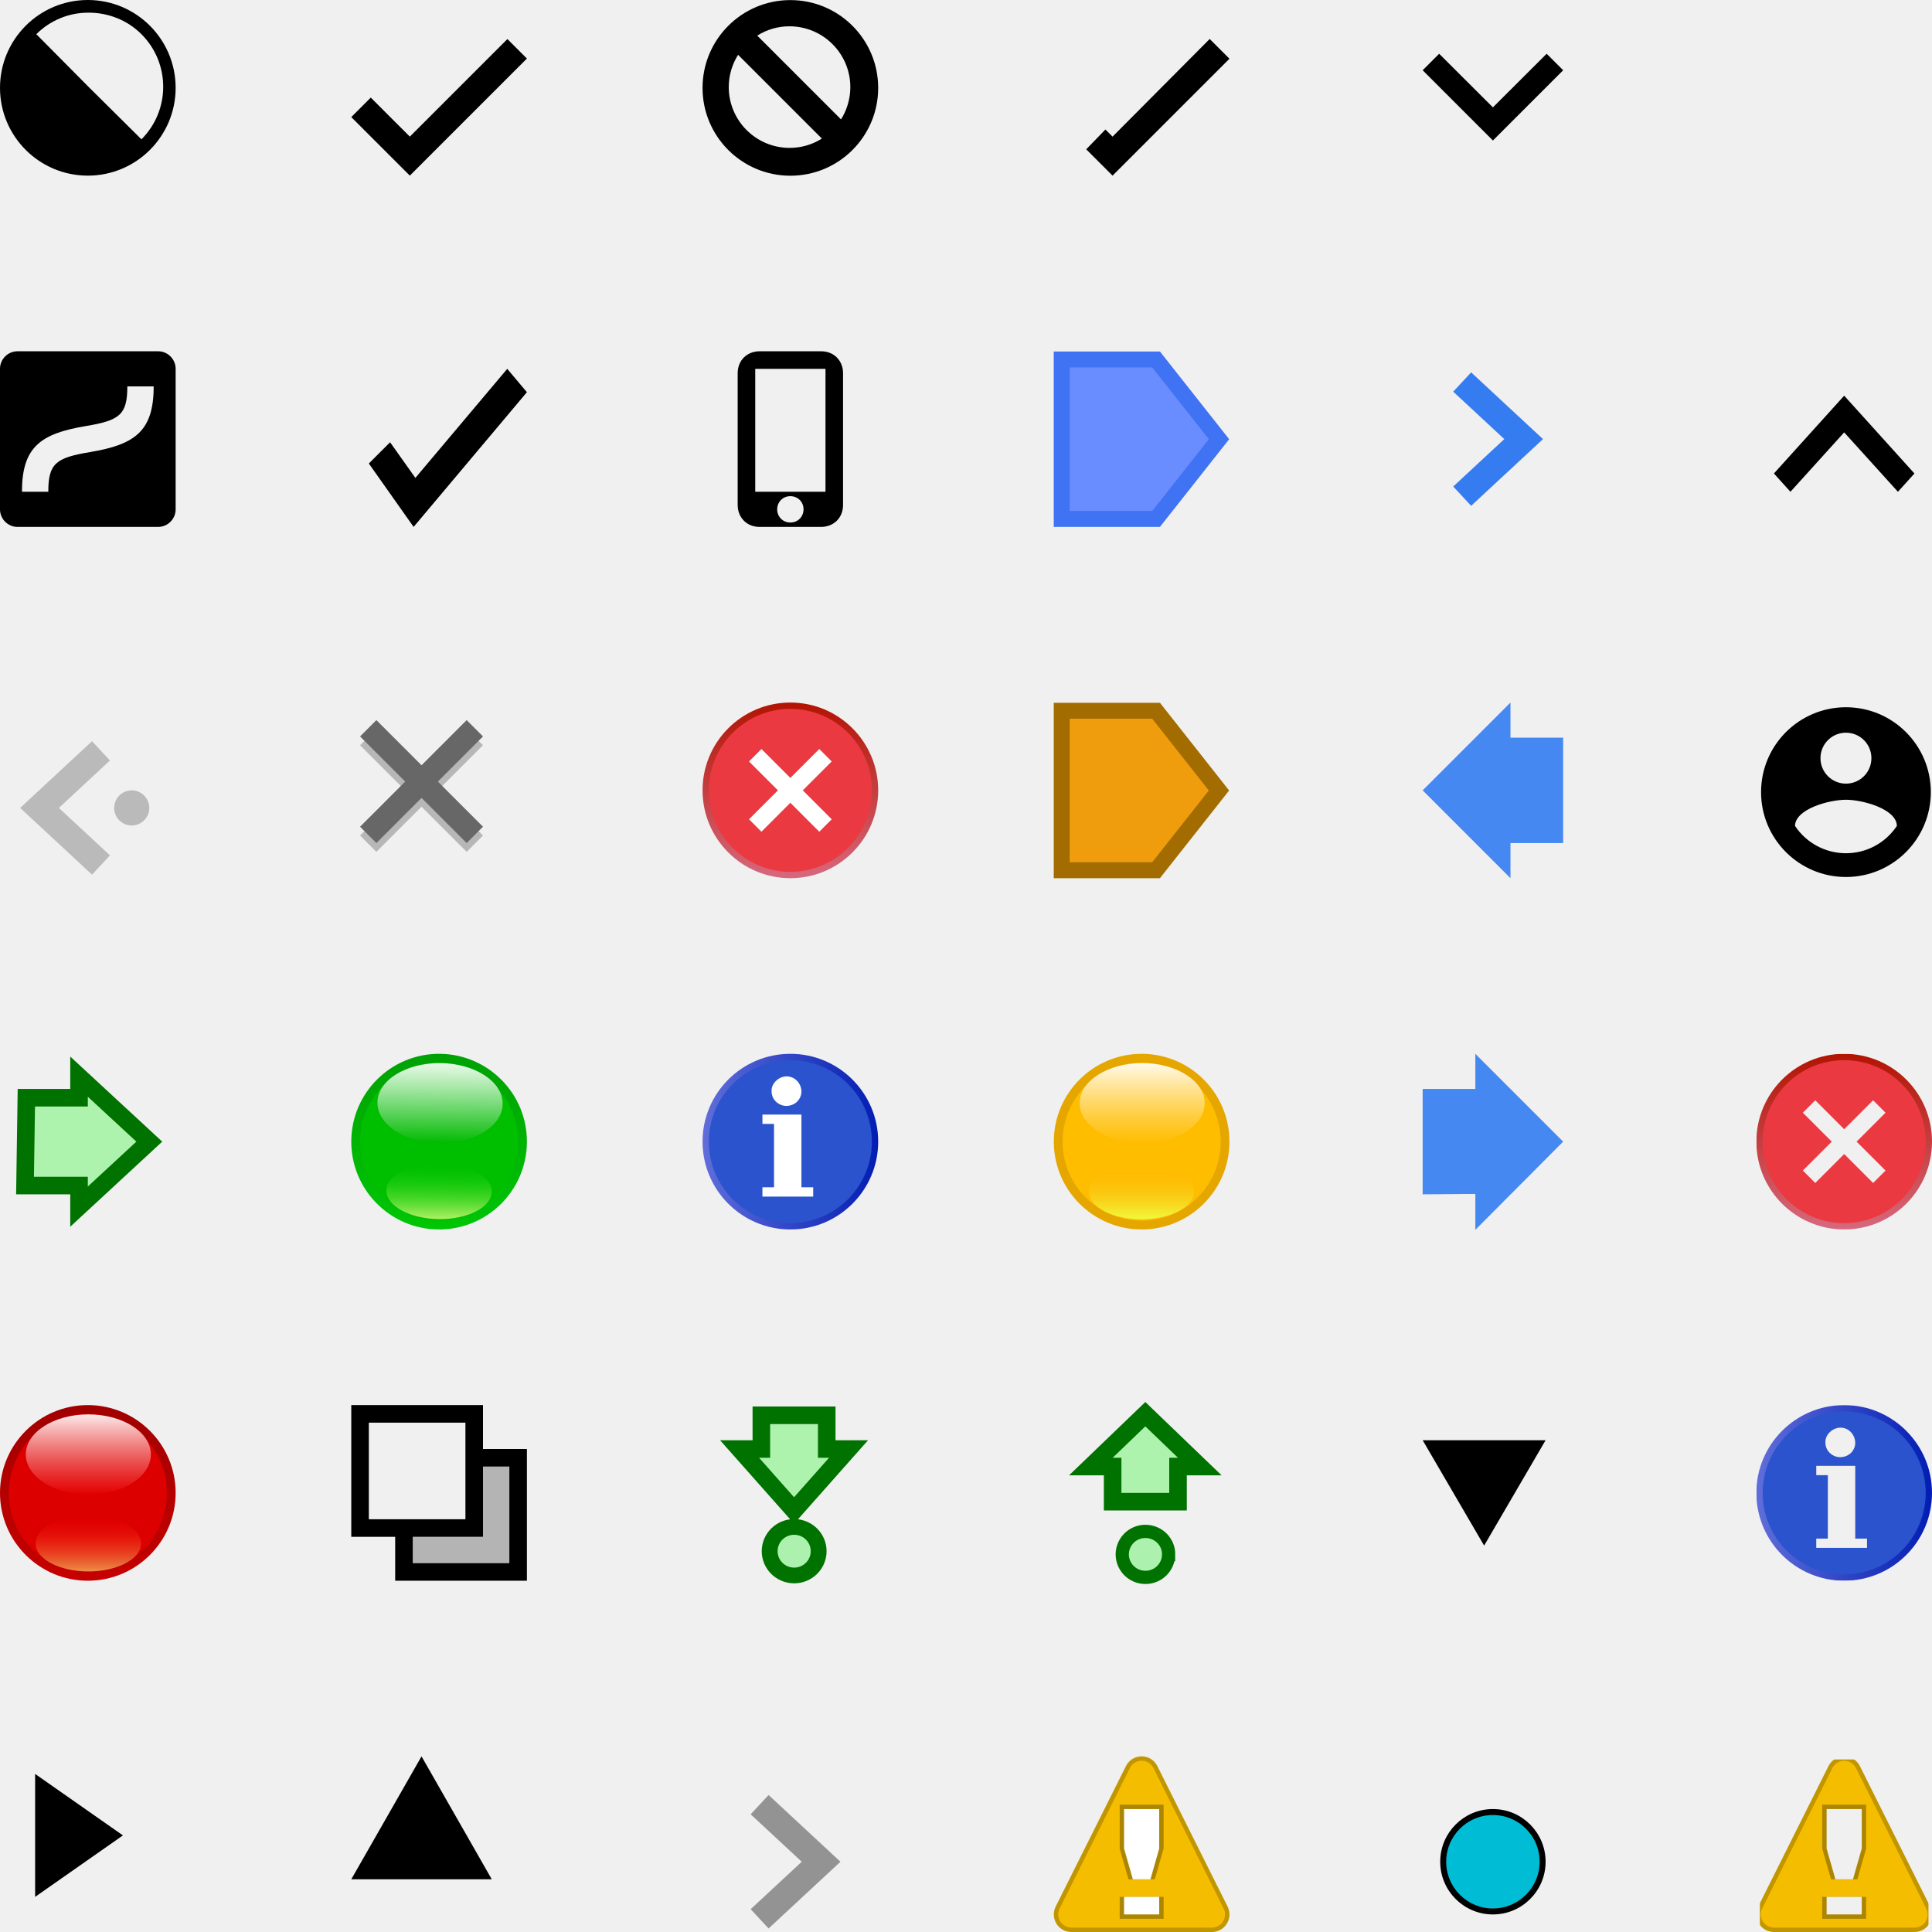
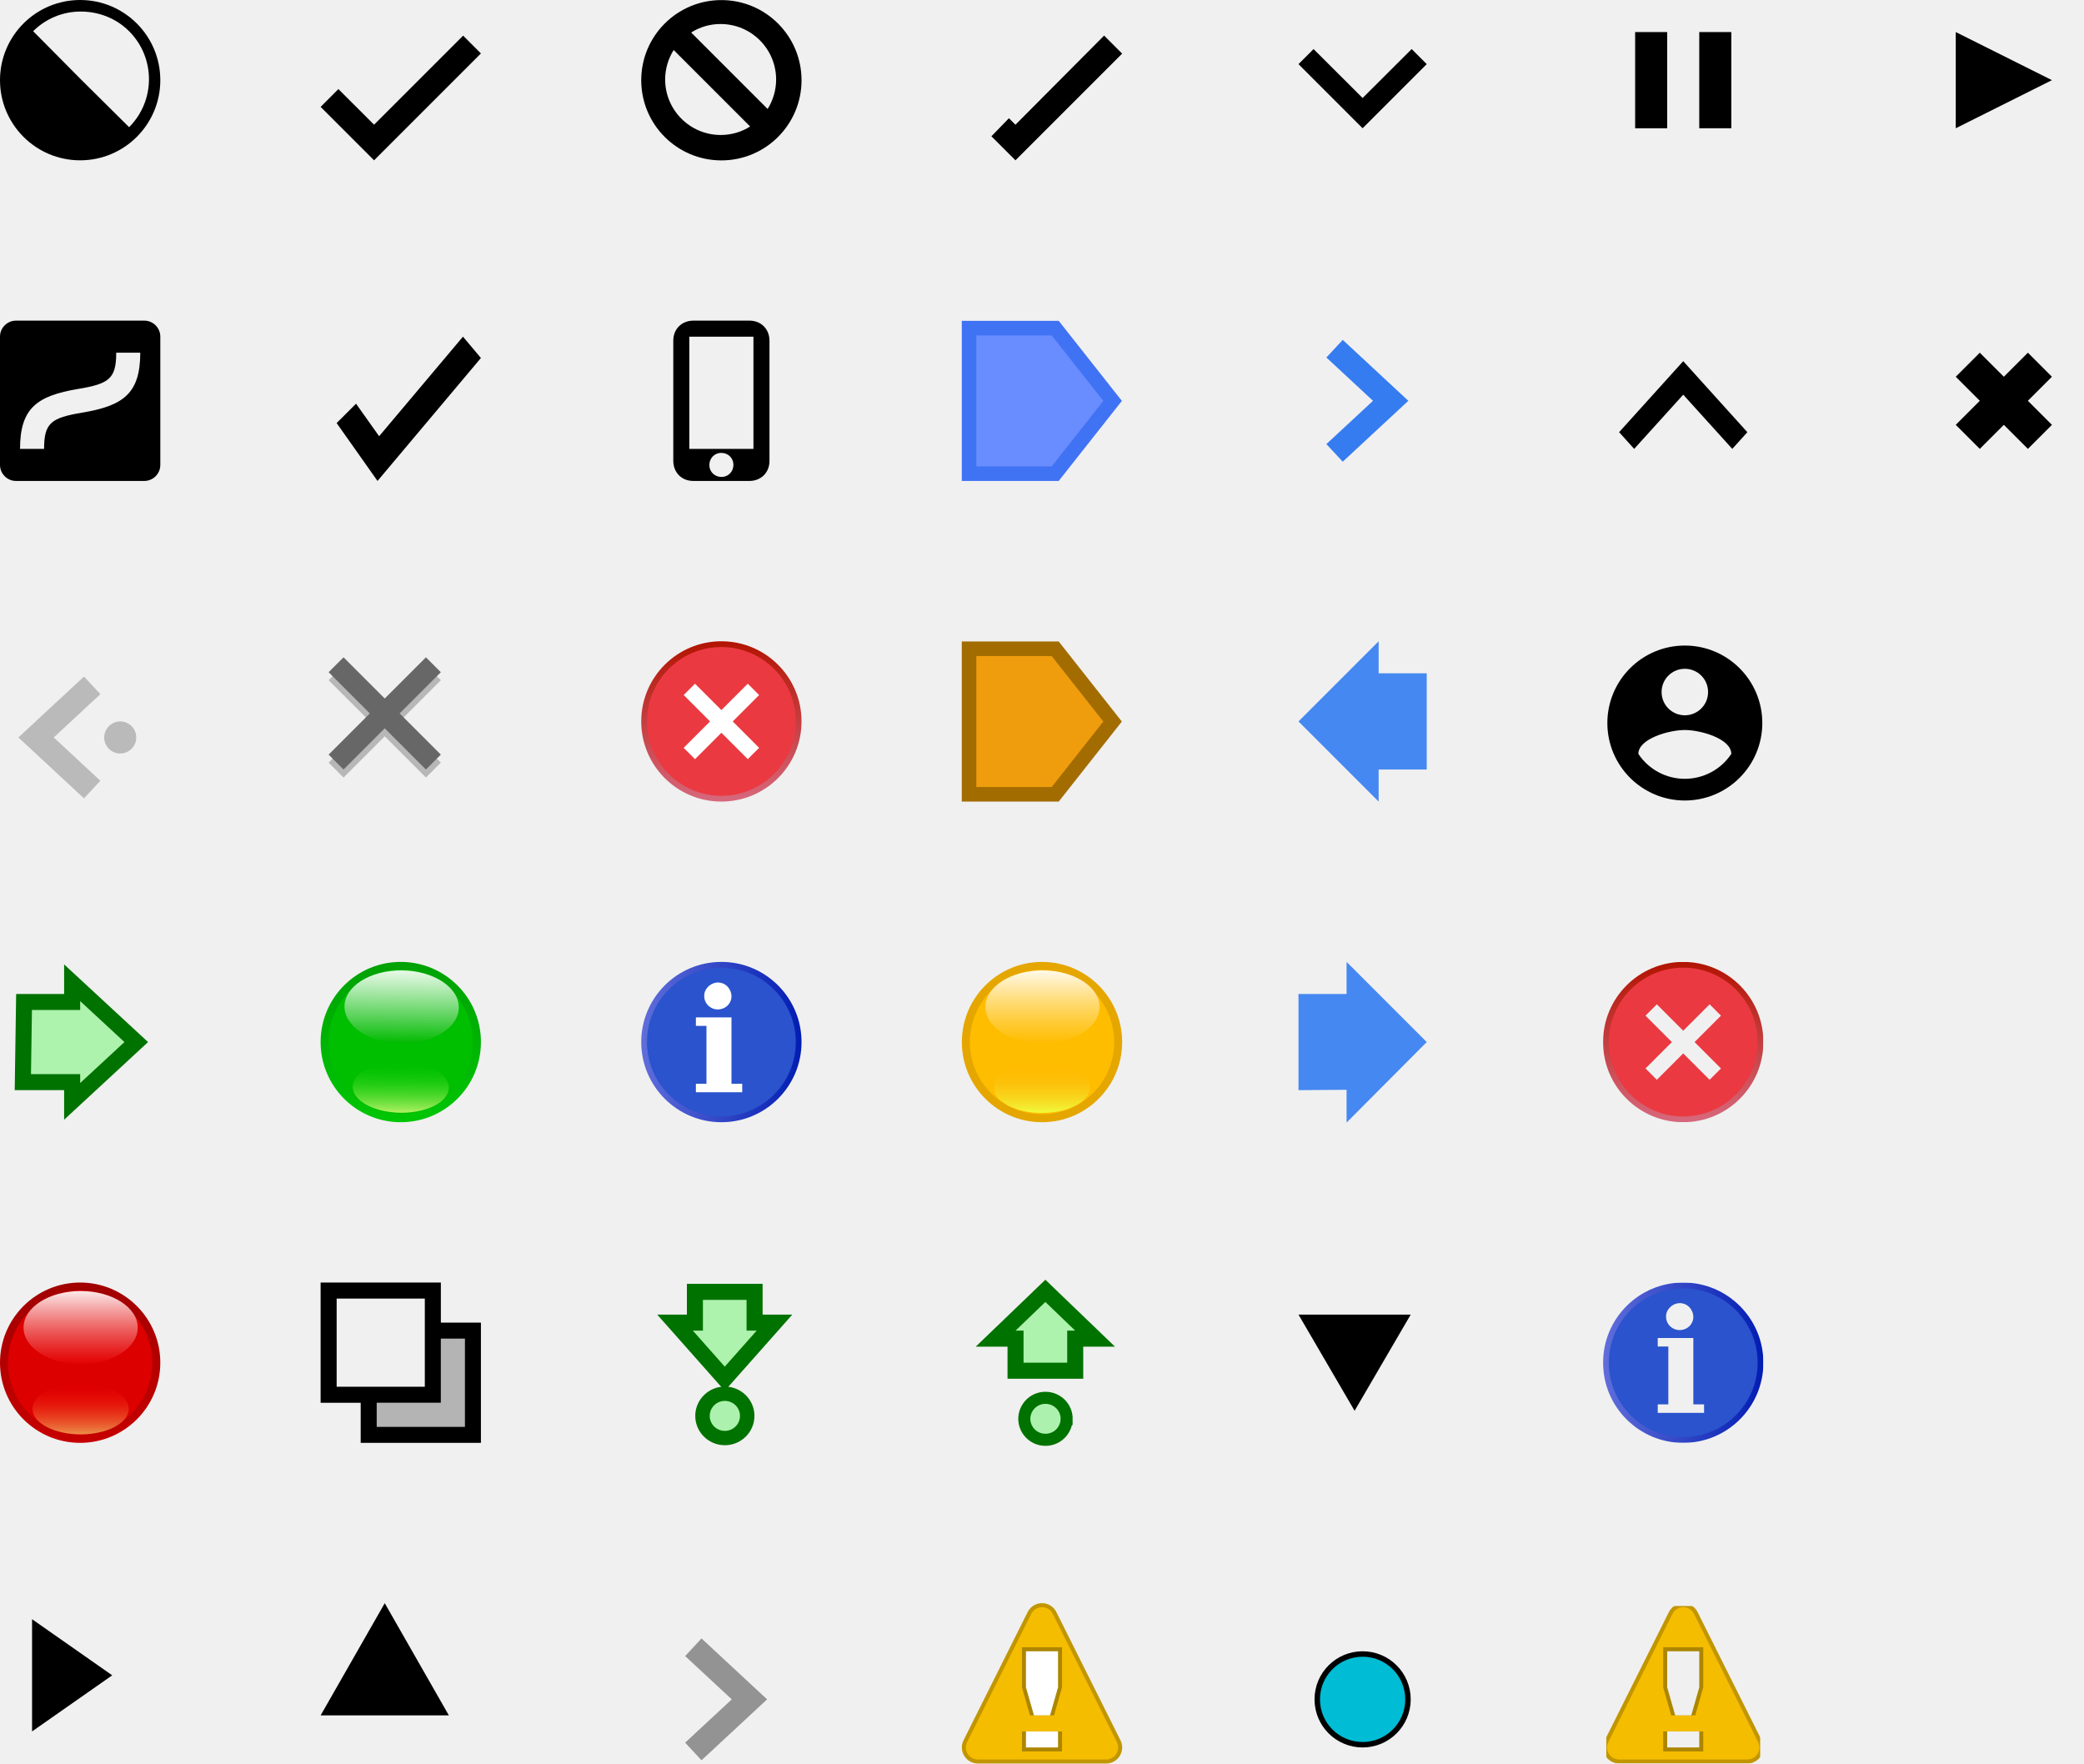
- <svg xmlns="http://www.w3.org/2000/svg" xmlns:xlink="http://www.w3.org/1999/xlink" width="110" height="110">
+ <svg xmlns="http://www.w3.org/2000/svg" xmlns:xlink="http://www.w3.org/1999/xlink" width="130" height="110">
  <defs>
    <linearGradient id="y" x1="113" x2="127" y1="104" y2="104" gradientTransform="translate(-.714 -69.286) scale(.71429)" gradientUnits="userSpaceOnUse" xlink:href="#a" />
    <linearGradient id="a">
      <stop stop-color="#606eda" offset="0" />
      <stop stop-color="#021db2" offset="1" />
    </linearGradient>
    <linearGradient id="A" x2="24" gradientTransform="matrix(0 -.41667 -.41667 0 25 10)" gradientUnits="userSpaceOnUse" xlink:href="#b" />
    <linearGradient id="b">
      <stop stop-color="#d7687d" offset="0" />
      <stop stop-color="#b21402" offset="1" />
    </linearGradient>
  </defs>
  <path d="M0 20.995c0-.55.456-.995.995-.995h8.01c.55 0 .995.455.995.995v8.01c0 .549-.456.995-.995.995H.995C.445 30 0 29.544 0 29.004zm5.123 4.744C7.691 25.312 8.75 24.546 8.75 22h-1.5c0 1.62-.44 1.939-2.373 2.26-2.568.429-3.627 1.194-3.627 3.74h1.5c0-1.62.44-1.937 2.373-2.26zM23.65 27.21l-1.44-2.03L21 26.39 23.55 30 30 22.33 28.88 21z" />
  <path d="M6.5 46c0 .55.45 1 1 1s1-.45 1-1-.45-1-1-1-1 .45-1 1" fill="#bababa" />
  <path d="M5.75 42.75L2.25 46l3.5 3.25" fill="none" stroke="#bababa" stroke-width="1.5" />
  <path d="M27.5 42.43l-.93-.93L24 44.07l-2.57-2.57-.93.93L23.07 45l-2.57 2.57.93.93L24 45.93l2.57 2.57.93-.93L24.93 45l2.57-2.57z" fill-opacity=".24" />
  <path d="M27.5 41.93l-.93-.93L24 43.57 21.43 41l-.93.93 2.57 2.57-2.57 2.57.93.93L24 45.43 26.57 48l.93-.93-2.57-2.57 2.57-2.57z" fill="#676767" />
  <path d="M43.25 20c-.7 0-1.25.5-1.25 1.25v7.5c0 .7.5 1.25 1.25 1.25h3.5c.7 0 1.25-.5 1.25-1.25v-7.5c0-.7-.5-1.25-1.25-1.25zM43 21h4v7h-4zm2 7.25c.4 0 .75.3.75.75 0 .4-.3.75-.75.75-.4 0-.75-.3-.75-.75 0-.4.3-.75.75-.75z" />
  <g transform="translate(40 40)">
    <path transform="translate(-20)" d="M25 0c-2.76 0-5 2.24-5 5s2.24 5 5 5 5-2.24 5-5-2.24-5-5-5" fill="url(#c)" />
    <path d="M.36 5C.36 7.56 2.44 9.64 5 9.64c2.56 0 4.64-2.08 4.64-4.64C9.64 2.44 7.56.36 5 .36 2.44.36.36 2.44.36 5" fill="#eb3941" />
    <path d="M3 3l4 4M7 3L3 7" stroke="#fff" />
    <defs>
      <linearGradient id="d">
        <stop stop-color="#d7687d" offset="0" />
        <stop stop-color="#b21402" offset="1" />
      </linearGradient>
      <linearGradient id="c" x2="24" gradientTransform="matrix(0 -.41667 -.41667 0 25 10)" gradientUnits="userSpaceOnUse" xlink:href="#d" />
    </defs>
  </g>
  <path d="M4.5 61.3l4 3.7-4 3.7v-1.2H1.425l.075-5h3z" fill="#adf2ad" stroke="#007200" />
  <g transform="translate(20 60)">
-     <path transform="translate(-140)" d="M144.95 10A5.002 5.002 0 0 1 140 4.95 5.002 5.002 0 0 1 145.05 0c2.76.03 4.98 2.29 4.95 5.05a5.002 5.002 0 0 1-5.05 4.95z" fill="url(#e)" />
-     <path d="M9.5 5.05A4.494 4.494 0 0 1 4.95 9.5 4.494 4.494 0 0 1 .5 4.95 4.494 4.494 0 0 1 5.05.5C7.54.53 9.53 2.56 9.5 5.05z" fill="#00be00" />
+     <path transform="translate(-140)" d="M144.95 10A5.002 5.002 0 01140 4.95 5.002 5.002 0 01145.05 0c2.76.03 4.98 2.29 4.95 5.05a5.002 5.002 0 01-5.05 4.95z" fill="url(#e)" />
+     <path d="M9.5 5.05A4.494 4.494 0 014.95 9.5 4.494 4.494 0 01.5 4.95 4.494 4.494 0 015.05.5C7.54.53 9.53 2.56 9.5 5.05z" fill="#00be00" />
    <path transform="translate(-140)" d="M145.08.53c1.97.02 3.55 1.06 3.54 2.32-.01 1.26-1.62 2.26-3.59 2.24-1.97-.02-3.55-1.06-3.54-2.32.01-1.26 1.62-2.26 3.59-2.24z" fill="url(#f)" />
    <path transform="translate(-140)" d="M144.98 9.41c1.66.02 3.01-.68 3.02-1.56.01-.88-1.33-1.61-2.98-1.63-1.66-.02-3.01.68-3.02 1.56-.01.88 1.33 1.61 2.98 1.63z" fill="url(#g)" />
    <defs>
      <linearGradient id="h">
        <stop stop-color="#00d600" stop-opacity="0" offset="0" />
        <stop stop-color="#d8fc7b" stop-opacity=".81" offset="1" />
      </linearGradient>
      <linearGradient id="i">
        <stop stop-color="#00ba00" offset="0" />
        <stop stop-color="#fff" stop-opacity=".91" offset="1" />
      </linearGradient>
      <linearGradient id="j">
        <stop stop-color="#00a104" offset="0" />
        <stop stop-color="#00c605" offset="1" />
      </linearGradient>
      <linearGradient id="g" x1="227.88" x2="235.12" y1="103.16" y2="103.16" gradientTransform="matrix(-.0048 .4396 .78038 .00853 65.608 -94.834)" gradientUnits="userSpaceOnUse" xlink:href="#h" />
      <linearGradient id="f" x1="227.88" x2="235.12" y1="103.16" y2="103.16" gradientTransform="matrix(.00687 -.62923 .9267 .01012 47.871 147.44)" gradientUnits="userSpaceOnUse" xlink:href="#i" />
      <linearGradient id="e" x1="227.88" x2="235.12" y1="103.16" y2="103.16" gradientTransform="matrix(-.01507 1.3791 -1.3006 -.0142 282.66 -312.8)" gradientUnits="userSpaceOnUse" xlink:href="#j" />
    </defs>
  </g>
  <g transform="translate(40 60)">
    <path transform="translate(-80)" d="M85 0c-2.76 0-5 2.24-5 5s2.24 5 5 5 5-2.24 5-5-2.24-5-5-5" fill="url(#k)" />
    <path d="M.36 5C.36 7.56 2.44 9.64 5 9.64c2.56 0 4.64-2.08 4.64-4.64C9.64 2.44 7.56.36 5 .36 2.44.36.36 2.44.36 5" fill="#2a53cd" />
-     <path d="M3.93 2.14c-.03-.53.55-.97 1.06-.83.5.12.79.73.56 1.18-.2.44-.79.61-1.2.36a.812.812 0 0 1-.42-.71zm1.7 5.46h.67v.53H3.41V7.6h.66V3.99h-.66v-.53h2.22V7.6z" fill="#fff" />
+     <path d="M3.93 2.14c-.03-.53.55-.97 1.06-.83.5.12.79.73.56 1.18-.2.44-.79.61-1.2.36a.812.812 0 01-.42-.71zm1.7 5.46h.67v.53H3.41V7.6h.66V3.99h-.66v-.53h2.22V7.6z" fill="#fff" />
    <defs>
      <linearGradient id="l">
        <stop stop-color="#606eda" offset="0" />
        <stop stop-color="#021db2" offset="1" />
      </linearGradient>
      <linearGradient id="k" x1="113" x2="127" y1="104" y2="104" gradientTransform="translate(-.714 -69.286) scale(.71429)" gradientUnits="userSpaceOnUse" xlink:href="#l" />
    </defs>
  </g>
  <path d="M60.45 20.467v9.079h5.373l3.582-4.54-3.582-4.539z" fill="#698cfe" stroke="#4073f4" stroke-width=".908" />
  <path d="M60.45 40.467v9.08h5.372l3.581-4.54-3.581-4.54z" fill="#ef9d0d" stroke="#a36c01" stroke-width=".908" />
  <g transform="translate(60 60)">
    <path d="M5 10c-2.76 0-5-2.24-5-5s2.24-5 5-5 5 2.24 5 5-2.24 5-5 5z" fill="#e5a600" />
    <path d="M9.5 5c0 2.49-2.01 4.5-4.5 4.5S.5 7.49.5 5 2.51.5 5 .5 9.5 2.51 9.5 5z" fill="#ffbd00" />
    <path transform="translate(-160)" d="M165.03.53c1.97 0 3.56 1.02 3.56 2.28 0 1.26-1.59 2.28-3.56 2.28s-3.56-1.02-3.56-2.28c0-1.26 1.59-2.28 3.56-2.28z" fill="url(#m)" />
    <path transform="translate(-160)" d="M164.99 9.42c1.66 0 3-.71 3-1.59 0-.88-1.34-1.59-3-1.59s-3 .71-3 1.59c0 .88 1.34 1.59 3 1.59z" fill="url(#n)" />
    <defs>
      <linearGradient id="o">
        <stop stop-color="#ffa801" stop-opacity="0" offset="0" />
        <stop stop-color="#f0fb3d" offset="1" />
      </linearGradient>
      <linearGradient id="p">
        <stop stop-color="#ffbd00" stop-opacity=".65" offset="0" />
        <stop stop-color="#fff" stop-opacity=".91" offset="1" />
      </linearGradient>
      <linearGradient id="n" x1="227.88" x2="235.12" y1="103.16" y2="103.16" gradientTransform="matrix(0 .43966 .78049 0 84.444 -93.924)" gradientUnits="userSpaceOnUse" xlink:href="#o" />
      <linearGradient id="m" x1="227.88" x2="235.12" y1="103.16" y2="103.16" gradientTransform="matrix(0 -.62931 .92683 0 69.47 148.53)" gradientUnits="userSpaceOnUse" xlink:href="#p" />
    </defs>
  </g>
  <g transform="translate(0 80)">
    <path transform="translate(-120)" d="M125 10c-2.76 0-5-2.24-5-5s2.24-5 5-5 5 2.24 5 5-2.24 5-5 5z" fill="url(#q)" />
    <path d="M9.5 5c0 2.49-2.01 4.5-4.5 4.5S.5 7.49.5 5 2.51.5 5 .5 9.5 2.51 9.5 5z" fill="#d00" />
    <path transform="translate(-120)" d="M125.03.53c1.97 0 3.56 1.02 3.56 2.28 0 1.26-1.59 2.28-3.56 2.28s-3.56-1.02-3.56-2.28c0-1.26 1.59-2.28 3.56-2.28z" fill="url(#r)" />
    <path transform="translate(-120)" d="M125.03 9.47c1.66 0 3-.71 3-1.59 0-.88-1.34-1.59-3-1.59s-3 .71-3 1.59c0 .88 1.34 1.59 3 1.59z" fill="url(#s)" />
    <defs>
      <linearGradient id="t">
        <stop stop-color="red" stop-opacity="0" offset="0" />
        <stop stop-color="#f0cb68" stop-opacity=".71" offset="1" />
      </linearGradient>
      <linearGradient id="u">
        <stop stop-color="#e60000" stop-opacity=".65" offset="0" />
        <stop stop-color="#fff" stop-opacity=".91" offset="1" />
      </linearGradient>
      <linearGradient id="v">
        <stop stop-color="#a10000" offset="0" />
        <stop stop-color="#c60000" offset="1" />
      </linearGradient>
      <linearGradient id="s" x1="227.88" x2="235.12" y1="103.16" y2="103.16" gradientTransform="matrix(0 .43966 .78049 0 44.488 -93.88)" gradientUnits="userSpaceOnUse" xlink:href="#t" />
      <linearGradient id="r" x1="227.88" x2="235.12" y1="103.16" y2="103.16" gradientTransform="matrix(0 -.62931 .92683 0 29.47 148.53)" gradientUnits="userSpaceOnUse" xlink:href="#u" />
      <linearGradient id="q" x1="227.88" x2="235.12" y1="103.16" y2="103.16" gradientTransform="matrix(0 1.3793 -1.3008 0 259.08 -314.35)" gradientUnits="userSpaceOnUse" xlink:href="#v" />
    </defs>
  </g>
  <path d="M20 80h10v10H20z" fill="none" />
  <path d="M27.5 82.5V80H20v7.5h2.5V90H30v-7.5zM21 81h5.5v5.5H21zm2.5 6.5h4v-4H29V89h-5.5z" />
  <path d="M23.5 87.5h4v-4H29V89h-5.5z" fill-opacity=".25" />
  <g fill="#acf2ae" stroke="#007200" stroke-width="2.577">
-     <path transform="matrix(.29356 0 0 .2909 2.65 86.864)" d="M144.95 10A5.002 5.002 0 0 1 140 4.95 5.002 5.002 0 0 1 145.05 0c2.76.03 4.98 2.29 4.95 5.05a5.002 5.002 0 0 1-5.05 4.95z" />
-     <path transform="matrix(.29356 0 0 .2909 2.65 86.864)" d="M149.5 5.05a4.494 4.494 0 0 1-4.55 4.45 4.494 4.494 0 0 1-4.45-4.55A4.494 4.494 0 0 1 145.05.5c2.49.03 4.48 2.06 4.45 4.55z" />
+     <path transform="matrix(.29356 0 0 .2909 2.65 86.864)" d="M144.95 10A5.002 5.002 0 01140 4.95 5.002 5.002 0 01145.05 0c2.76.03 4.98 2.29 4.95 5.05a5.002 5.002 0 01-5.05 4.95z" />
+     <path transform="matrix(.29356 0 0 .2909 2.65 86.864)" d="M149.5 5.05a4.494 4.494 0 01-4.55 4.45 4.494 4.494 0 01-4.45-4.55A4.494 4.494 0 01145.05.5c2.49.03 4.48 2.06 4.45 4.55z" />
  </g>
  <path d="M48.313 82.5L45.21 86l-3.102-3.5h1.24v-1.92h3.723v1.92z" fill="#adf2ad" stroke="#007200" />
-   <path d="M66.537 88.514a1.314 1.314 0 0 1-1.335 1.295 1.313 1.313 0 0 1-1.306-1.324 1.314 1.314 0 0 1 1.335-1.294c.731.009 1.315.6 1.307 1.323z" fill="#acf2ae" stroke="#007200" stroke-width=".753" />
+   <path d="M66.537 88.514a1.314 1.314 0 01-1.335 1.295 1.313 1.313 0 01-1.306-1.324 1.314 1.314 0 011.335-1.294c.731.009 1.315.6 1.307 1.323z" fill="#acf2ae" stroke="#007200" stroke-width=".753" />
  <path d="M62.108 83.5l3.102-2.982 3.102 2.982h-1.24v2h-3.723v-2z" fill="#adf2ad" stroke="#007200" />
  <path d="M83.25 21.75l3.5 3.25-3.5 3.25" fill="none" stroke="#367cf1" stroke-width="1.5" />
  <path d="M86 40l-5 5 5 5v-2h3v-6h-3zM84 60l5 5-5 5.022v-2.045L81 68v-6h3z" fill="#4688f1" />
  <path d="M84.5 88l3.5-6h-7M7 104.5L2 101v7M24 100l4 7h-8" />
  <path d="M43.25 102.75l3.5 3.25-3.5 3.25" fill="none" stroke="#939393" stroke-width="1.5" />
  <path d="M61 109l4-8 4 8z" stroke="#c19600" stroke-width="2" stroke-linejoin="round" />
  <path d="M61 109l4-8 4 8z" fill="#f4bd00" stroke="#f5bd00" stroke-width="1.5" stroke-linejoin="round" />
  <path d="M63.75 102.75h2.5v2.5l-.5 1.75h-1.5l-.5-1.75v-2.5m0 5.25h2.5v1.25h-2.5" fill="#ad8601" />
  <path d="M64 103h2v2.25l-.5 1.75h-1l-.5-1.75V103m0 5h2v1h-2" fill="#fff" />
  <text style="line-height:0%" x="3.051" y="118.387" font-weight="400" font-family="sans-serif" letter-spacing="0" word-spacing="0" fill="#ccc">
    <tspan x="3.051" y="118.387" style="line-height:1.25" font-size="8">a</tspan>
  </text>
  <text style="line-height:0%" x="23.051" y="118.387" font-weight="400" font-family="sans-serif" letter-spacing="0" word-spacing="0" fill="#ccc">
    <tspan x="23.051" y="118.387" style="line-height:1.25" font-size="8">b</tspan>
  </text>
  <text style="line-height:0%" x="43.051" y="118.387" font-weight="400" font-family="sans-serif" letter-spacing="0" word-spacing="0" fill="#ccc">
    <tspan x="43.051" y="118.387" style="line-height:1.25" font-size="8">c</tspan>
  </text>
  <text style="line-height:0%" x="63.051" y="118.387" font-weight="400" font-family="sans-serif" letter-spacing="0" word-spacing="0" fill="#ccc">
    <tspan x="63.051" y="118.387" style="line-height:1.25" font-size="8">d</tspan>
  </text>
  <text style="line-height:0%" x="83.051" y="118.387" font-weight="400" font-family="sans-serif" letter-spacing="0" word-spacing="0" fill="#ccc">
    <tspan x="83.051" y="118.387" style="line-height:1.25" font-size="8">e</tspan>
  </text>
  <text style="line-height:0%" x="-7.026" y="107.818" font-weight="400" font-family="sans-serif" letter-spacing="0" word-spacing="0" fill="#ccc">
    <tspan x="-7.026" y="107.818" style="line-height:1.25" font-size="8">1</tspan>
  </text>
  <text style="line-height:0%" x="-6.819" y="87.88" font-weight="400" font-family="sans-serif" letter-spacing="0" word-spacing="0" fill="#ccc">
    <tspan x="-6.819" y="87.88" style="line-height:1.25" font-size="8">2</tspan>
  </text>
  <text style="line-height:0%" x="-6.756" y="67.992" font-weight="400" font-family="sans-serif" letter-spacing="0" word-spacing="0" fill="#ccc">
    <tspan x="-6.756" y="67.992" style="line-height:1.25" font-size="8">3</tspan>
  </text>
  <text style="line-height:0%" x="-6.917" y="47.994" font-weight="400" font-family="sans-serif" letter-spacing="0" word-spacing="0" fill="#ccc">
    <tspan x="-6.917" y="47.994" style="line-height:1.25" font-size="8">4</tspan>
  </text>
  <text style="line-height:0%" x="-7.108" y="28.056" font-weight="400" font-family="sans-serif" letter-spacing="0" word-spacing="0" fill="#ccc">
    <tspan x="-7.108" y="28.056" style="line-height:1.25" font-size="8">5</tspan>
  </text>
  <circle cx="3" cy="3" r="2.5" transform="matrix(1.13208 0 0 1.13208 81.604 102.604)" fill="#00bcd4" stroke="#000" stroke-width=".3" />
-   <path d="M5 0a5 5 0 1 0 0 10A5 5 0 0 0 5 0zm.048.721c1.083 0 2.179.4 3.005 1.226a4.234 4.234 0 0 1 0 5.986L5.048 4.952l-2.98-3.005A4.18 4.18 0 0 1 5.047.721z" />
+   <path d="M5 0a5 5 0 100 10A5 5 0 005 0zm.048.721c1.083 0 2.179.4 3.005 1.226a4.234 4.234 0 010 5.986L5.048 4.952l-2.98-3.005A4.18 4.18 0 015.047.721z" />
  <text style="line-height:0%" x="-6.68" y="8" font-weight="400" font-family="sans-serif" letter-spacing="0" word-spacing="0" fill="#ccc">
    <tspan x="-6.68" y="8" style="line-height:1.25" font-size="8">6</tspan>
  </text>
  <path d="M17.601-2.913h16.232v16.232H17.601z" fill="none" />
  <path d="M21.11 5.556L20 6.667 23.334 10 30 3.334l-1.11-1.111-5.556 5.555z" fill-rule="evenodd" />
-   <path d="M44.954 8.42a3.467 3.467 0 0 1-3.462-3.46c0-.678.2-1.309.531-1.84l4.77 4.77c-.531.338-1.162.53-1.84.53m3.462-3.46c0 .676-.2 1.307-.53 1.838l-4.77-4.77a3.405 3.405 0 0 1 1.839-.53 3.467 3.467 0 0 1 3.461 3.461M45 .005a5 5 0 1 0 0 10 5 5 0 0 0 0-10" />
+   <path d="M44.954 8.42a3.467 3.467 0 01-3.462-3.46c0-.678.2-1.309.531-1.84l4.77 4.77c-.531.338-1.162.53-1.84.53m3.462-3.46c0 .676-.2 1.307-.53 1.838l-4.77-4.77a3.405 3.405 0 011.839-.53 3.467 3.467 0 013.461 3.461M45 .005a5 5 0 100 10 5 5 0 000-10" />
  <path d="M68.875 2.219L63.344 7.78l-.407-.406L61.844 8.5l1.5 1.5L70 3.344l-1.125-1.125z" fill-rule="evenodd" />
  <text style="line-height:0%" x="103.739" y="118.482" font-weight="400" font-family="sans-serif" letter-spacing="0" word-spacing="0" fill="#ccc">
    <tspan x="103.739" y="118.482" style="line-height:1.25" font-size="8">f</tspan>
  </text>
  <g transform="translate(100 100)" mask="url(#w)">
    <path d="M1 9l4-8 4 8z" stroke="#c19600" stroke-width="2" stroke-linejoin="round" />
    <path d="M1 9l4-8 4 8z" fill="#f4bd00" stroke="#f5bd00" stroke-width="1.5" stroke-linejoin="round" />
    <path d="M3.75 2.75h2.5v2.5L5.75 7h-1.5l-.5-1.75v-2.5m0 5.25h2.5v1.25h-2.5" fill="#ad8601" />
    <mask id="w">
      <path fill="#fff" d="M0 0h10v10H0z" />
      <path transform="translate(-60)" d="M64 3h2v2.25L65.5 7h-1L64 5.25V3m0 5h2v1h-2" />
    </mask>
  </g>
  <g transform="translate(100 80)" mask="url(#x)">
    <path transform="translate(-80)" d="M85 0c-2.76 0-5 2.24-5 5s2.24 5 5 5 5-2.24 5-5-2.24-5-5-5" fill="url(#y)" />
    <path d="M.36 5C.36 7.56 2.44 9.64 5 9.64c2.56 0 4.64-2.08 4.64-4.64C9.64 2.44 7.56.36 5 .36 2.44.36.36 2.44.36 5" fill="#2a53cd" />
    <mask id="x">
      <path fill="#fff" d="M0 0h10v10H0z" />
-       <path transform="translate(-80)" d="M83.93 2.14c-.03-.53.55-.97 1.06-.83.5.12.79.73.56 1.18-.2.44-.79.61-1.2.36a.812.812 0 0 1-.42-.71zm1.7 5.46h.67v.53h-2.89V7.6h.66V3.99h-.66v-.53h2.22V7.6z" />
+       <path transform="translate(-80)" d="M83.93 2.14c-.03-.53.55-.97 1.06-.83.5.12.79.73.56 1.18-.2.44-.79.61-1.2.36a.812.812 0 01-.42-.71zm1.7 5.46h.67v.53h-2.89V7.6h.66V3.99h-.66v-.53h2.22V7.6z" />
    </mask>
  </g>
  <g transform="translate(100 60)" mask="url(#z)">
    <path transform="translate(-20)" d="M25 0c-2.76 0-5 2.24-5 5s2.24 5 5 5 5-2.24 5-5-2.24-5-5-5" fill="url(#A)" />
    <path d="M.36 5C.36 7.56 2.44 9.64 5 9.64c2.56 0 4.64-2.08 4.64-4.64C9.64 2.44 7.56.36 5 .36 2.44.36.36 2.44.36 5" fill="#eb3941" />
    <mask id="z">
      <path fill="#fff" d="M0 0h10v10H0z" />
      <path transform="translate(-20)" d="M23 3l4 4M27 3l-4 4" stroke="#000" />
    </mask>
  </g>
  <g>
-     <path d="M105.1 40.267a4.835 4.835 0 0 0-4.833 4.833 4.835 4.835 0 0 0 4.833 4.833 4.835 4.835 0 0 0 4.833-4.833 4.835 4.835 0 0 0-4.833-4.833zm0 1.45c.802 0 1.45.647 1.45 1.45 0 .802-.648 1.45-1.45 1.45-.802 0-1.45-.648-1.45-1.45 0-.803.648-1.45 1.45-1.45zm0 6.863a3.48 3.48 0 0 1-2.9-1.556c.014-.962 1.933-1.489 2.9-1.489.962 0 2.885.527 2.9 1.489a3.48 3.48 0 0 1-2.9 1.556z" />
+     <path d="M105.1 40.267a4.835 4.835 0 00-4.833 4.833 4.835 4.835 0 004.833 4.833 4.835 4.835 0 004.833-4.833 4.835 4.835 0 00-4.833-4.833zm0 1.45c.802 0 1.45.647 1.45 1.45 0 .802-.648 1.45-1.45 1.45-.802 0-1.45-.648-1.45-1.45 0-.803.648-1.45 1.45-1.45zm0 6.863a3.48 3.48 0 01-2.9-1.556c.014-.962 1.933-1.489 2.9-1.489.962 0 2.885.527 2.9 1.489a3.48 3.48 0 01-2.9 1.556z" />
    <path d="M99.3 39.3h11.6v11.6H99.3z" fill="none" />
  </g>
  <path d="M105 22.528l-4 4.43.94 1.042 3.06-3.382L108.06 28l.94-1.041z" />
  <path d="M76.448 14.99h17.528v19.416H76.448z" fill="none" />
-   <path d="M88.06 3.06L85 6.113 81.94 3.06 81 4l4 4 4-4z" />
+   <path d="M88.06 3.06L85 6.113 81.94 3.06 81 4l4 4 4-4zM102 2h2v6h-2z" />
+   <a>
+     <path d="M106 2h2v6h-2z" />
+   </a>
+   <text style="line-height:0%" x="122.66" y="117.219" font-weight="400" font-family="sans-serif" letter-spacing="0" word-spacing="0" fill="#ccc">
+     <tspan x="122.66" y="117.219" style="line-height:1.25" font-size="8">g</tspan>
+   </text>
+   <path d="M128 5l-6 3V2zM128 26.5l-1.5 1.5-1.5-1.5-1.5 1.5-1.5-1.5 1.5-1.5-1.5-1.5 1.5-1.5 1.5 1.5 1.5-1.5 1.5 1.5-1.5 1.5z" />
</svg>
